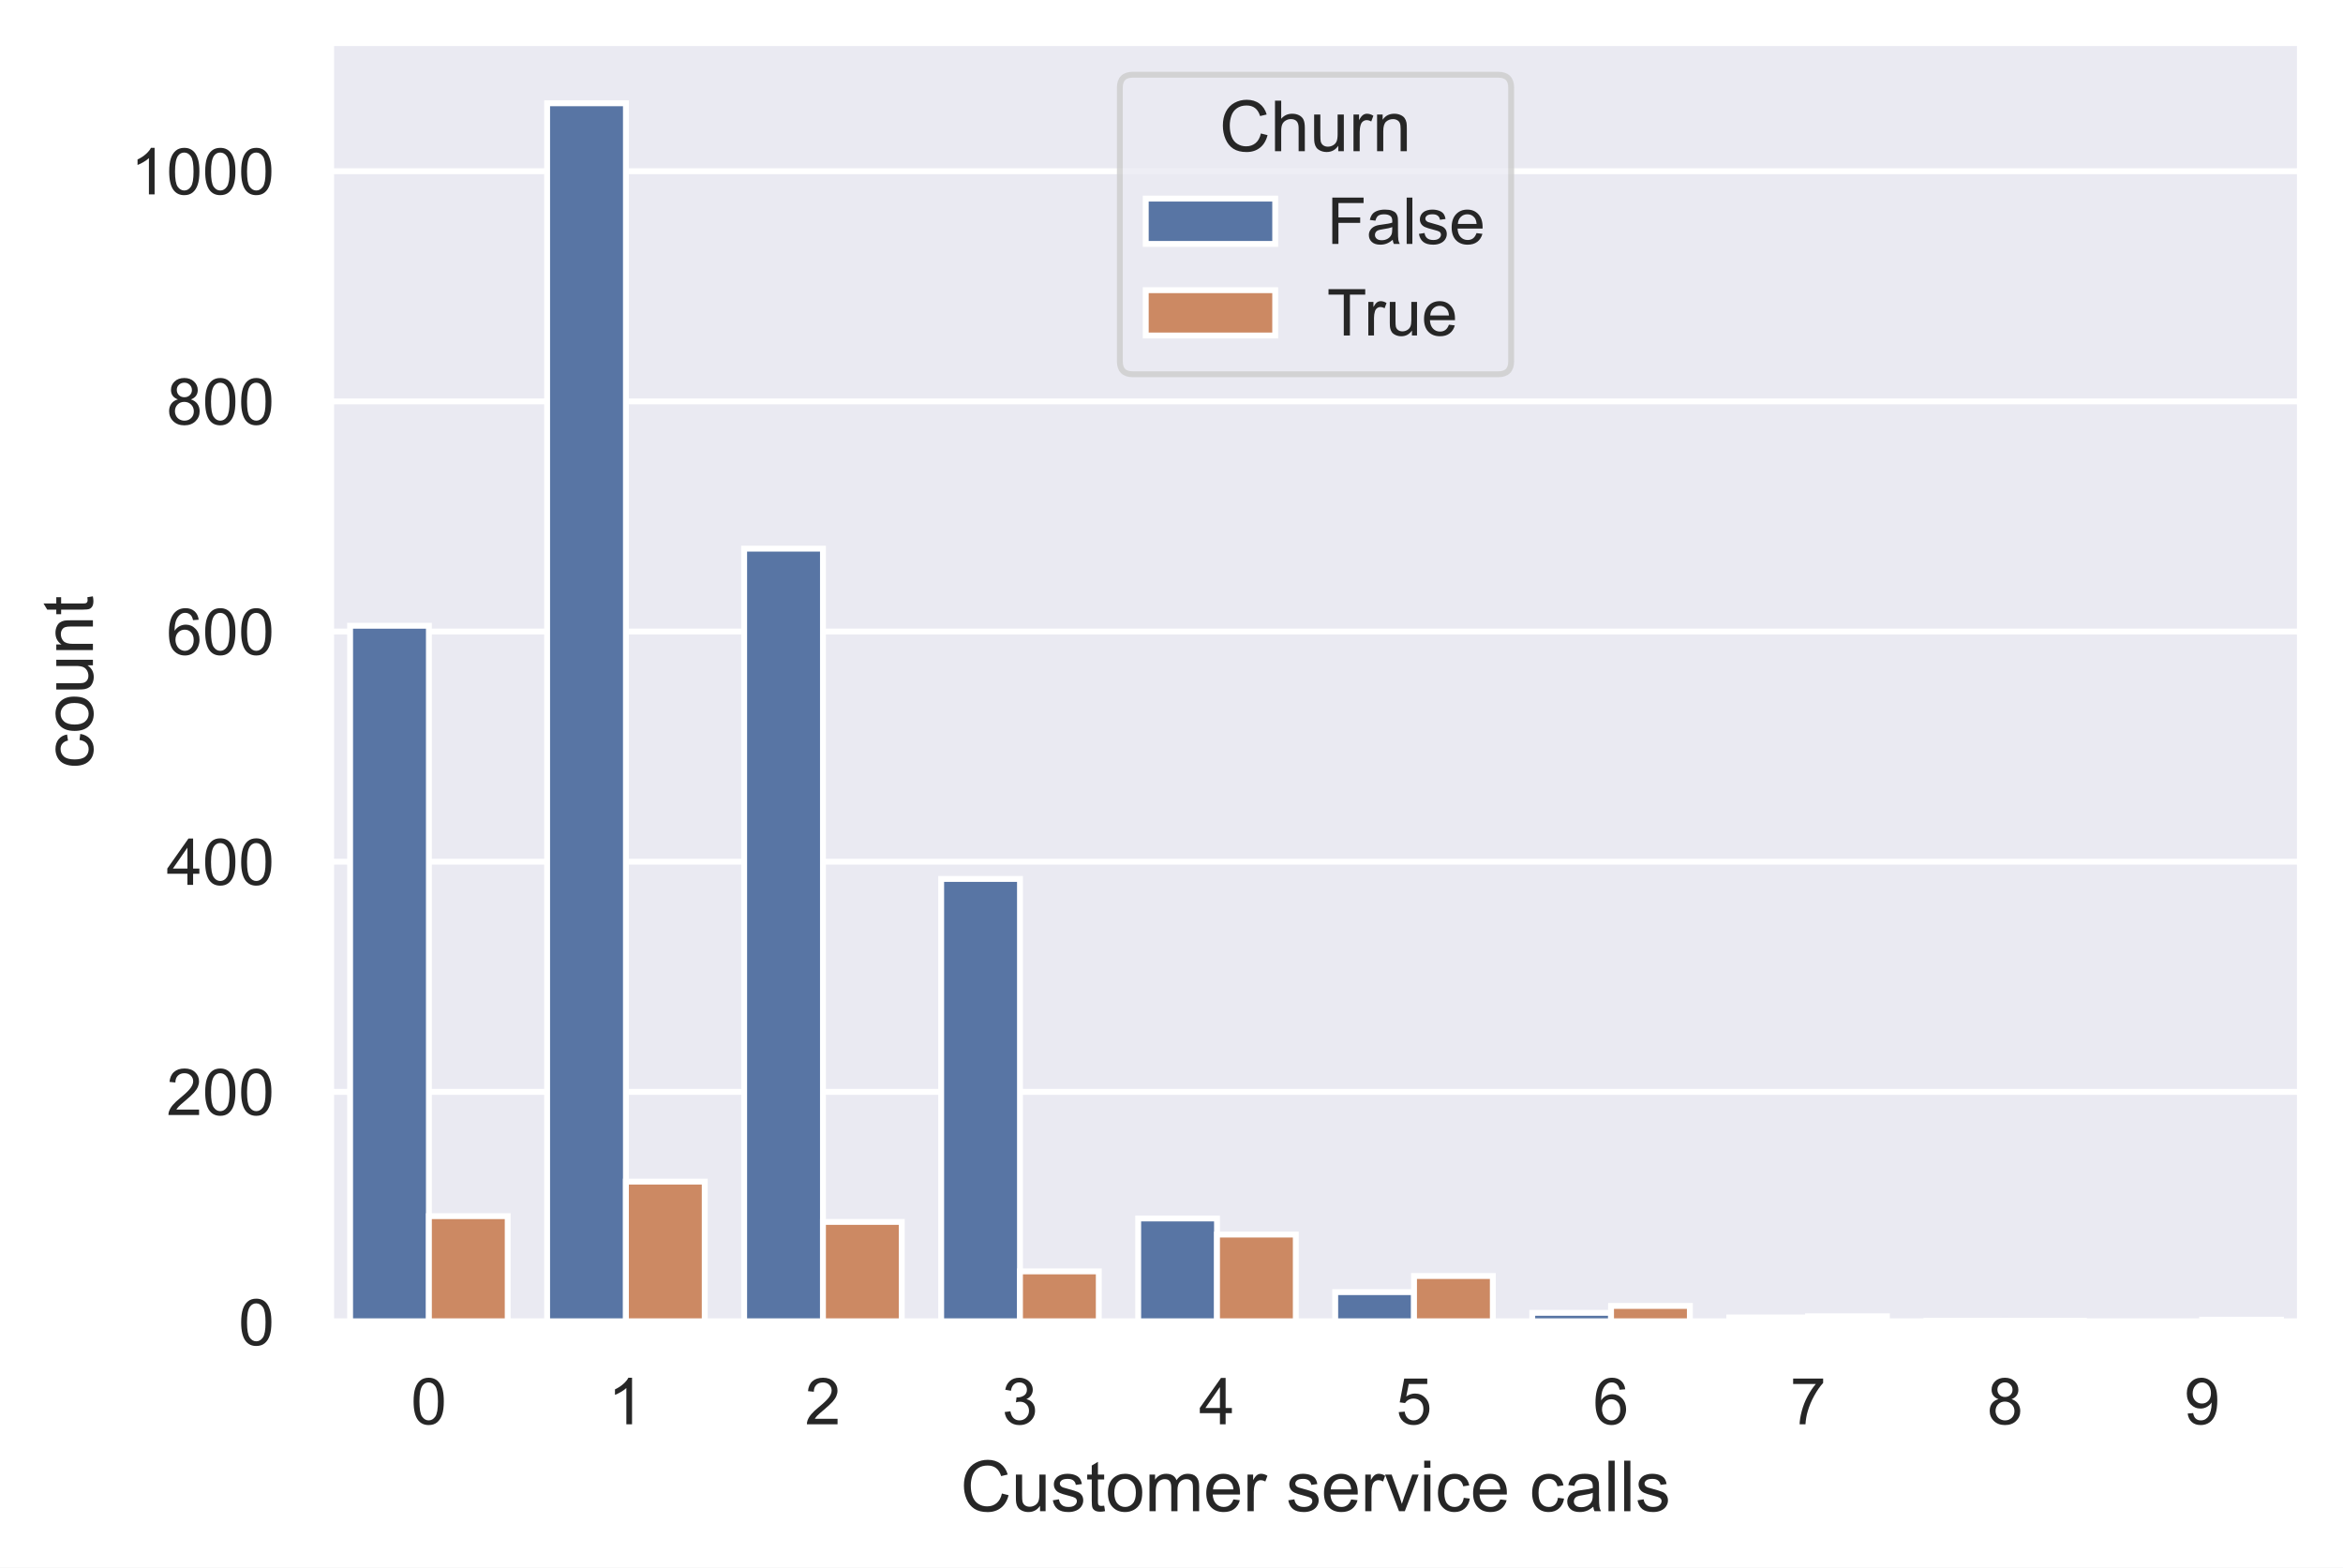
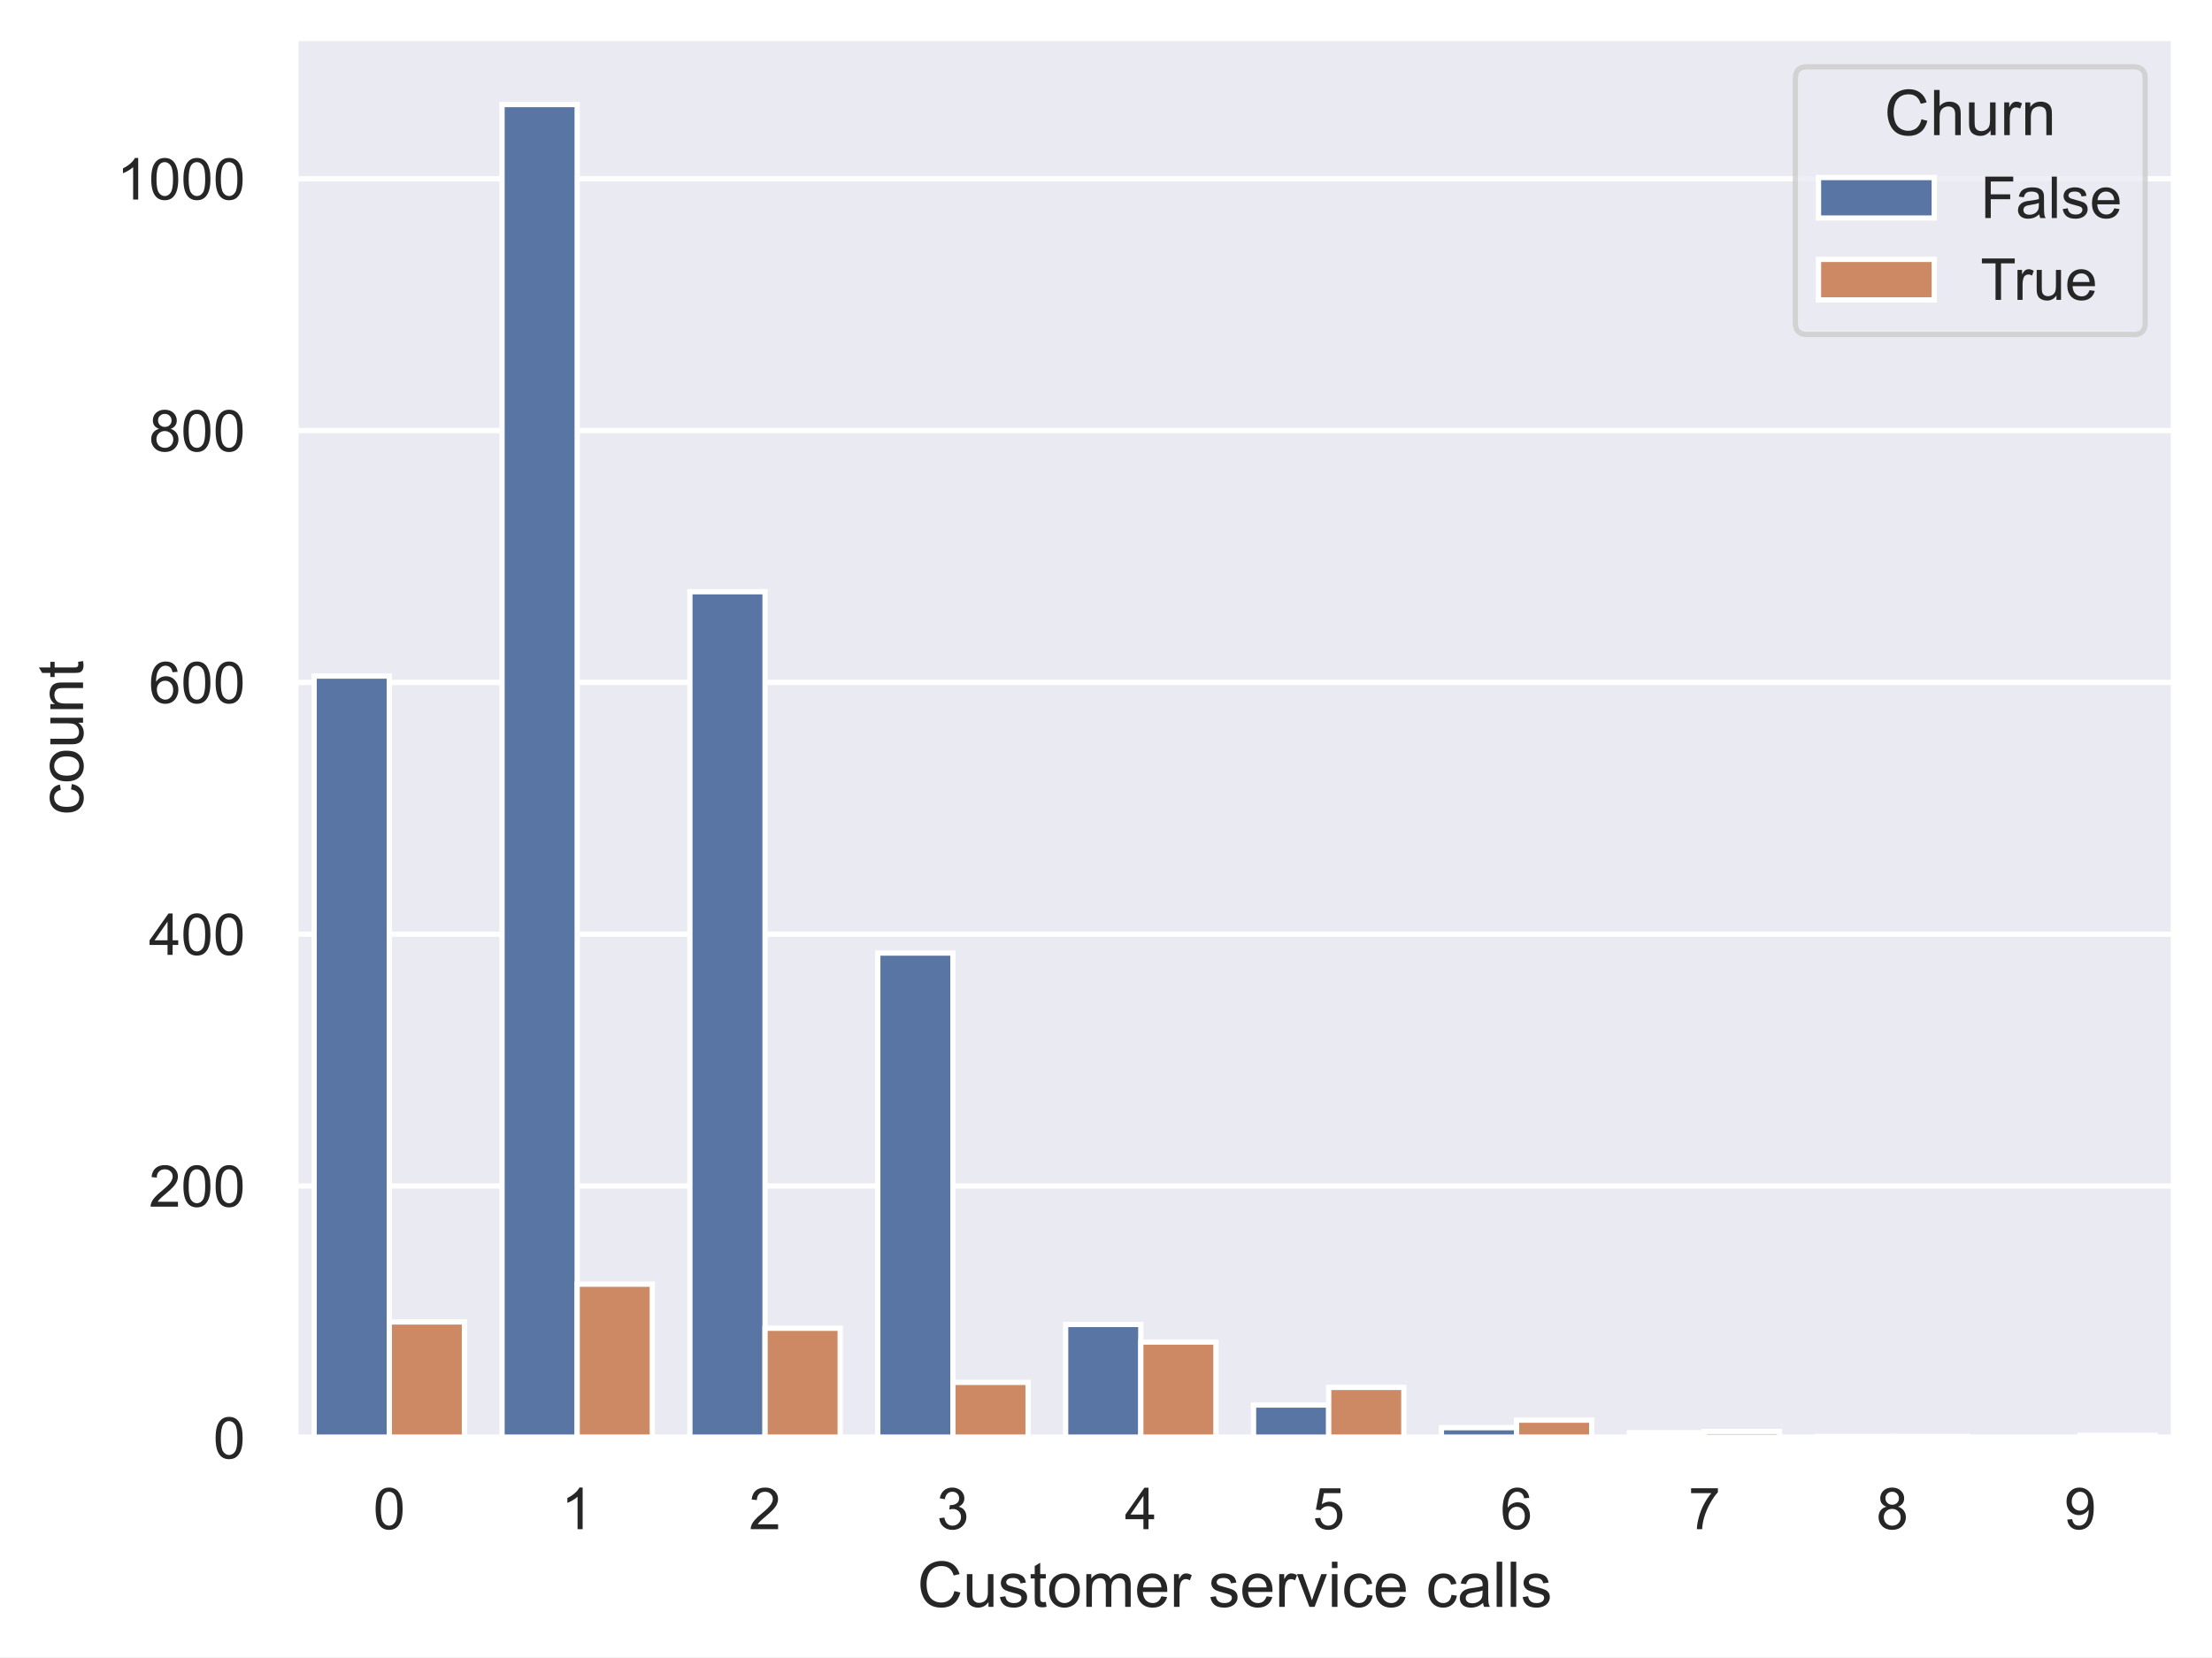
- <svg xmlns="http://www.w3.org/2000/svg" xmlns:xlink="http://www.w3.org/1999/xlink" width="398.142pt" height="266.374pt" viewBox="0 0 398.142 266.374" version="1.1">
+ <svg xmlns="http://www.w3.org/2000/svg" xmlns:xlink="http://www.w3.org/1999/xlink" width="420.462pt" height="315.046pt" viewBox="0 0 420.462 315.046" version="1.1">
  <defs>
    <style type="text/css">*{stroke-linejoin: round; stroke-linecap: butt}</style>
  </defs>
  <g id="figure_1">
    <g id="patch_1">
-       <path d="M 0 266.374  L 398.142 266.374  L 398.142 0  L 0 0  z " style="fill: #ffffff" />
+       <path d="M 0 315.046  L 420.462 315.046  L 420.462 0  L 0 0  z " style="fill: #ffffff" />
    </g>
    <g id="axes_1">
      <g id="patch_2">
-         <path d="M 56.142 224.64  L 390.942 224.64  L 390.942 7.2  L 56.142 7.2  z " style="fill: #eaeaf2" />
+         <path d="M 56.142 273.312  L 413.262 273.312  L 413.262 7.2  L 56.142 7.2  z " style="fill: #eaeaf2" />
      </g>
      <g id="matplotlib.axis_1">
        <g id="xtick_1">
          <g id="text_1">
-             <g style="fill: #262626" transform="translate(69.82398 242.0136)scale(0.11 -0.11)">
+             <g style="fill: #262626" transform="translate(70.93998 290.6856) scale(0.11 -0.11)">
              <defs>
                <path id="ArialMT-30" d="M 266 2259  Q 266 3072 433 3567  Q 600 4063 929 4331  Q 1259 4600 1759 4600  Q 2128 4600 2406 4451  Q 2684 4303 2865 4023  Q 3047 3744 3150 3342  Q 3253 2941 3253 2259  Q 3253 1453 3087 958  Q 2922 463 2592 192  Q 2263 -78 1759 -78  Q 1097 -78 719 397  Q 266 969 266 2259  z M 844 2259  Q 844 1131 1108 757  Q 1372 384 1759 384  Q 2147 384 2411 759  Q 2675 1134 2675 2259  Q 2675 3391 2411 3762  Q 2147 4134 1753 4134  Q 1366 4134 1134 3806  Q 844 3388 844 2259  z " transform="scale(0.015625)" />
              </defs>
              <use xlink:href="#ArialMT-30" />
            </g>
          </g>
        </g>
        <g id="xtick_2">
          <g id="text_2">
-             <g style="fill: #262626" transform="translate(103.304 242.0136)scale(0.11 -0.11)">
+             <g style="fill: #262626" transform="translate(106.652 290.6856) scale(0.11 -0.11)">
              <defs>
                <path id="ArialMT-31" d="M 2384 0  L 1822 0  L 1822 3584  Q 1619 3391 1289 3197  Q 959 3003 697 2906  L 697 3450  Q 1169 3672 1522 3987  Q 1875 4303 2022 4600  L 2384 4600  L 2384 0  z " transform="scale(0.015625)" />
              </defs>
              <use xlink:href="#ArialMT-31" />
            </g>
          </g>
        </g>
        <g id="xtick_3">
          <g id="text_3">
-             <g style="fill: #262626" transform="translate(136.784 242.0136)scale(0.11 -0.11)">
+             <g style="fill: #262626" transform="translate(142.364 290.6856) scale(0.11 -0.11)">
              <defs>
                <path id="ArialMT-32" d="M 3222 541  L 3222 0  L 194 0  Q 188 203 259 391  Q 375 700 629 1000  Q 884 1300 1366 1694  Q 2113 2306 2375 2664  Q 2638 3022 2638 3341  Q 2638 3675 2398 3904  Q 2159 4134 1775 4134  Q 1369 4134 1125 3890  Q 881 3647 878 3216  L 300 3275  Q 359 3922 746 4261  Q 1134 4600 1788 4600  Q 2447 4600 2831 4234  Q 3216 3869 3216 3328  Q 3216 3053 3103 2787  Q 2991 2522 2730 2228  Q 2469 1934 1863 1422  Q 1356 997 1212 845  Q 1069 694 975 541  L 3222 541  z " transform="scale(0.015625)" />
              </defs>
              <use xlink:href="#ArialMT-32" />
            </g>
          </g>
        </g>
        <g id="xtick_4">
          <g id="text_4">
-             <g style="fill: #262626" transform="translate(170.264 242.0136)scale(0.11 -0.11)">
+             <g style="fill: #262626" transform="translate(178.076 290.6856) scale(0.11 -0.11)">
              <defs>
                <path id="ArialMT-33" d="M 269 1209  L 831 1284  Q 928 806 1161 595  Q 1394 384 1728 384  Q 2125 384 2398 659  Q 2672 934 2672 1341  Q 2672 1728 2419 1979  Q 2166 2231 1775 2231  Q 1616 2231 1378 2169  L 1441 2663  Q 1497 2656 1531 2656  Q 1891 2656 2178 2843  Q 2466 3031 2466 3422  Q 2466 3731 2256 3934  Q 2047 4138 1716 4138  Q 1388 4138 1169 3931  Q 950 3725 888 3313  L 325 3413  Q 428 3978 793 4289  Q 1159 4600 1703 4600  Q 2078 4600 2393 4439  Q 2709 4278 2876 4000  Q 3044 3722 3044 3409  Q 3044 3113 2884 2869  Q 2725 2625 2413 2481  Q 2819 2388 3044 2092  Q 3269 1797 3269 1353  Q 3269 753 2831 336  Q 2394 -81 1725 -81  Q 1122 -81 723 278  Q 325 638 269 1209  z " transform="scale(0.015625)" />
              </defs>
              <use xlink:href="#ArialMT-33" />
            </g>
          </g>
        </g>
        <g id="xtick_5">
          <g id="text_5">
-             <g style="fill: #262626" transform="translate(203.744 242.0136)scale(0.11 -0.11)">
+             <g style="fill: #262626" transform="translate(213.788 290.6856) scale(0.11 -0.11)">
              <defs>
                <path id="ArialMT-34" d="M 2069 0  L 2069 1097  L 81 1097  L 81 1613  L 2172 4581  L 2631 4581  L 2631 1613  L 3250 1613  L 3250 1097  L 2631 1097  L 2631 0  L 2069 0  z M 2069 1613  L 2069 3678  L 634 1613  L 2069 1613  z " transform="scale(0.015625)" />
              </defs>
              <use xlink:href="#ArialMT-34" />
            </g>
          </g>
        </g>
        <g id="xtick_6">
          <g id="text_6">
-             <g style="fill: #262626" transform="translate(237.224 242.0136)scale(0.11 -0.11)">
+             <g style="fill: #262626" transform="translate(249.5 290.6856) scale(0.11 -0.11)">
              <defs>
                <path id="ArialMT-35" d="M 266 1200  L 856 1250  Q 922 819 1161 601  Q 1400 384 1738 384  Q 2144 384 2425 690  Q 2706 997 2706 1503  Q 2706 1984 2436 2262  Q 2166 2541 1728 2541  Q 1456 2541 1237 2417  Q 1019 2294 894 2097  L 366 2166  L 809 4519  L 3088 4519  L 3088 3981  L 1259 3981  L 1013 2750  Q 1425 3038 1878 3038  Q 2478 3038 2890 2622  Q 3303 2206 3303 1553  Q 3303 931 2941 478  Q 2500 -78 1738 -78  Q 1113 -78 717 272  Q 322 622 266 1200  z " transform="scale(0.015625)" />
              </defs>
              <use xlink:href="#ArialMT-35" />
            </g>
          </g>
        </g>
        <g id="xtick_7">
          <g id="text_7">
-             <g style="fill: #262626" transform="translate(270.704 242.0136)scale(0.11 -0.11)">
+             <g style="fill: #262626" transform="translate(285.212 290.6856) scale(0.11 -0.11)">
              <defs>
                <path id="ArialMT-36" d="M 3184 3459  L 2625 3416  Q 2550 3747 2413 3897  Q 2184 4138 1850 4138  Q 1581 4138 1378 3988  Q 1113 3794 959 3422  Q 806 3050 800 2363  Q 1003 2672 1297 2822  Q 1591 2972 1913 2972  Q 2475 2972 2870 2558  Q 3266 2144 3266 1488  Q 3266 1056 3080 686  Q 2894 316 2569 119  Q 2244 -78 1831 -78  Q 1128 -78 684 439  Q 241 956 241 2144  Q 241 3472 731 4075  Q 1159 4600 1884 4600  Q 2425 4600 2770 4297  Q 3116 3994 3184 3459  z M 888 1484  Q 888 1194 1011 928  Q 1134 663 1356 523  Q 1578 384 1822 384  Q 2178 384 2434 671  Q 2691 959 2691 1453  Q 2691 1928 2437 2201  Q 2184 2475 1800 2475  Q 1419 2475 1153 2201  Q 888 1928 888 1484  z " transform="scale(0.015625)" />
              </defs>
              <use xlink:href="#ArialMT-36" />
            </g>
          </g>
        </g>
        <g id="xtick_8">
          <g id="text_8">
-             <g style="fill: #262626" transform="translate(304.184 242.0136)scale(0.11 -0.11)">
+             <g style="fill: #262626" transform="translate(320.924 290.6856) scale(0.11 -0.11)">
              <defs>
                <path id="ArialMT-37" d="M 303 3981  L 303 4522  L 3269 4522  L 3269 4084  Q 2831 3619 2401 2847  Q 1972 2075 1738 1259  Q 1569 684 1522 0  L 944 0  Q 953 541 1156 1306  Q 1359 2072 1739 2783  Q 2119 3494 2547 3981  L 303 3981  z " transform="scale(0.015625)" />
              </defs>
              <use xlink:href="#ArialMT-37" />
            </g>
          </g>
        </g>
        <g id="xtick_9">
          <g id="text_9">
-             <g style="fill: #262626" transform="translate(337.664 242.0136)scale(0.11 -0.11)">
+             <g style="fill: #262626" transform="translate(356.636 290.6856) scale(0.11 -0.11)">
              <defs>
                <path id="ArialMT-38" d="M 1131 2484  Q 781 2613 612 2850  Q 444 3088 444 3419  Q 444 3919 803 4259  Q 1163 4600 1759 4600  Q 2359 4600 2725 4251  Q 3091 3903 3091 3403  Q 3091 3084 2923 2848  Q 2756 2613 2416 2484  Q 2838 2347 3058 2040  Q 3278 1734 3278 1309  Q 3278 722 2862 322  Q 2447 -78 1769 -78  Q 1091 -78 675 323  Q 259 725 259 1325  Q 259 1772 486 2073  Q 713 2375 1131 2484  z M 1019 3438  Q 1019 3113 1228 2906  Q 1438 2700 1772 2700  Q 2097 2700 2305 2904  Q 2513 3109 2513 3406  Q 2513 3716 2298 3927  Q 2084 4138 1766 4138  Q 1444 4138 1231 3931  Q 1019 3725 1019 3438  z M 838 1322  Q 838 1081 952 856  Q 1066 631 1291 507  Q 1516 384 1775 384  Q 2178 384 2440 643  Q 2703 903 2703 1303  Q 2703 1709 2433 1975  Q 2163 2241 1756 2241  Q 1359 2241 1098 1978  Q 838 1716 838 1322  z " transform="scale(0.015625)" />
              </defs>
              <use xlink:href="#ArialMT-38" />
            </g>
          </g>
        </g>
        <g id="xtick_10">
          <g id="text_10">
-             <g style="fill: #262626" transform="translate(371.144 242.0136)scale(0.11 -0.11)">
+             <g style="fill: #262626" transform="translate(392.348 290.6856) scale(0.11 -0.11)">
              <defs>
                <path id="ArialMT-39" d="M 350 1059  L 891 1109  Q 959 728 1153 556  Q 1347 384 1650 384  Q 1909 384 2104 503  Q 2300 622 2425 820  Q 2550 1019 2634 1356  Q 2719 1694 2719 2044  Q 2719 2081 2716 2156  Q 2547 1888 2255 1720  Q 1963 1553 1622 1553  Q 1053 1553 659 1965  Q 266 2378 266 3053  Q 266 3750 677 4175  Q 1088 4600 1706 4600  Q 2153 4600 2523 4359  Q 2894 4119 3086 3673  Q 3278 3228 3278 2384  Q 3278 1506 3087 986  Q 2897 466 2520 194  Q 2144 -78 1638 -78  Q 1100 -78 759 220  Q 419 519 350 1059  z M 2653 3081  Q 2653 3566 2395 3850  Q 2138 4134 1775 4134  Q 1400 4134 1122 3828  Q 844 3522 844 3034  Q 844 2597 1108 2323  Q 1372 2050 1759 2050  Q 2150 2050 2401 2323  Q 2653 2597 2653 3081  z " transform="scale(0.015625)" />
              </defs>
              <use xlink:href="#ArialMT-39" />
            </g>
          </g>
        </g>
        <g id="text_11">
-           <g style="fill: #262626" transform="translate(163.1966 256.7892)scale(0.12 -0.12)">
+           <g style="fill: #262626" transform="translate(174.3566 305.4612) scale(0.12 -0.12)">
            <defs>
              <path id="ArialMT-43" d="M 3763 1606  L 4369 1453  Q 4178 706 3683 314  Q 3188 -78 2472 -78  Q 1731 -78 1267 223  Q 803 525 561 1097  Q 319 1669 319 2325  Q 319 3041 592 3573  Q 866 4106 1370 4382  Q 1875 4659 2481 4659  Q 3169 4659 3637 4309  Q 4106 3959 4291 3325  L 3694 3184  Q 3534 3684 3231 3912  Q 2928 4141 2469 4141  Q 1941 4141 1586 3887  Q 1231 3634 1087 3207  Q 944 2781 944 2328  Q 944 1744 1114 1308  Q 1284 872 1643 656  Q 2003 441 2422 441  Q 2931 441 3284 734  Q 3638 1028 3763 1606  z " transform="scale(0.015625)" />
              <path id="ArialMT-75" d="M 2597 0  L 2597 488  Q 2209 -75 1544 -75  Q 1250 -75 995 37  Q 741 150 617 320  Q 494 491 444 738  Q 409 903 409 1263  L 409 3319  L 972 3319  L 972 1478  Q 972 1038 1006 884  Q 1059 663 1231 536  Q 1403 409 1656 409  Q 1909 409 2131 539  Q 2353 669 2445 892  Q 2538 1116 2538 1541  L 2538 3319  L 3100 3319  L 3100 0  L 2597 0  z " transform="scale(0.015625)" />
              <path id="ArialMT-73" d="M 197 991  L 753 1078  Q 800 744 1014 566  Q 1228 388 1613 388  Q 2000 388 2187 545  Q 2375 703 2375 916  Q 2375 1106 2209 1216  Q 2094 1291 1634 1406  Q 1016 1563 777 1677  Q 538 1791 414 1992  Q 291 2194 291 2438  Q 291 2659 392 2848  Q 494 3038 669 3163  Q 800 3259 1026 3326  Q 1253 3394 1513 3394  Q 1903 3394 2198 3281  Q 2494 3169 2634 2976  Q 2775 2784 2828 2463  L 2278 2388  Q 2241 2644 2061 2787  Q 1881 2931 1553 2931  Q 1166 2931 1000 2803  Q 834 2675 834 2503  Q 834 2394 903 2306  Q 972 2216 1119 2156  Q 1203 2125 1616 2013  Q 2213 1853 2448 1751  Q 2684 1650 2818 1456  Q 2953 1263 2953 975  Q 2953 694 2789 445  Q 2625 197 2315 61  Q 2006 -75 1616 -75  Q 969 -75 630 194  Q 291 463 197 991  z " transform="scale(0.015625)" />
              <path id="ArialMT-74" d="M 1650 503  L 1731 6  Q 1494 -44 1306 -44  Q 1000 -44 831 53  Q 663 150 594 308  Q 525 466 525 972  L 525 2881  L 113 2881  L 113 3319  L 525 3319  L 525 4141  L 1084 4478  L 1084 3319  L 1650 3319  L 1650 2881  L 1084 2881  L 1084 941  Q 1084 700 1114 631  Q 1144 563 1211 522  Q 1278 481 1403 481  Q 1497 481 1650 503  z " transform="scale(0.015625)" />
              <path id="ArialMT-6f" d="M 213 1659  Q 213 2581 725 3025  Q 1153 3394 1769 3394  Q 2453 3394 2887 2945  Q 3322 2497 3322 1706  Q 3322 1066 3130 698  Q 2938 331 2570 128  Q 2203 -75 1769 -75  Q 1072 -75 642 372  Q 213 819 213 1659  z M 791 1659  Q 791 1022 1069 705  Q 1347 388 1769 388  Q 2188 388 2466 706  Q 2744 1025 2744 1678  Q 2744 2294 2464 2611  Q 2184 2928 1769 2928  Q 1347 2928 1069 2612  Q 791 2297 791 1659  z " transform="scale(0.015625)" />
              <path id="ArialMT-6d" d="M 422 0  L 422 3319  L 925 3319  L 925 2853  Q 1081 3097 1340 3245  Q 1600 3394 1931 3394  Q 2300 3394 2536 3241  Q 2772 3088 2869 2813  Q 3263 3394 3894 3394  Q 4388 3394 4653 3120  Q 4919 2847 4919 2278  L 4919 0  L 4359 0  L 4359 2091  Q 4359 2428 4304 2576  Q 4250 2725 4106 2815  Q 3963 2906 3769 2906  Q 3419 2906 3187 2673  Q 2956 2441 2956 1928  L 2956 0  L 2394 0  L 2394 2156  Q 2394 2531 2256 2718  Q 2119 2906 1806 2906  Q 1569 2906 1367 2781  Q 1166 2656 1075 2415  Q 984 2175 984 1722  L 984 0  L 422 0  z " transform="scale(0.015625)" />
              <path id="ArialMT-65" d="M 2694 1069  L 3275 997  Q 3138 488 2766 206  Q 2394 -75 1816 -75  Q 1088 -75 661 373  Q 234 822 234 1631  Q 234 2469 665 2931  Q 1097 3394 1784 3394  Q 2450 3394 2872 2941  Q 3294 2488 3294 1666  Q 3294 1616 3291 1516  L 816 1516  Q 847 969 1125 678  Q 1403 388 1819 388  Q 2128 388 2347 550  Q 2566 713 2694 1069  z M 847 1978  L 2700 1978  Q 2663 2397 2488 2606  Q 2219 2931 1791 2931  Q 1403 2931 1139 2672  Q 875 2413 847 1978  z " transform="scale(0.015625)" />
              <path id="ArialMT-72" d="M 416 0  L 416 3319  L 922 3319  L 922 2816  Q 1116 3169 1280 3281  Q 1444 3394 1641 3394  Q 1925 3394 2219 3213  L 2025 2691  Q 1819 2813 1613 2813  Q 1428 2813 1281 2702  Q 1134 2591 1072 2394  Q 978 2094 978 1738  L 978 0  L 416 0  z " transform="scale(0.015625)" />
              <path id="ArialMT-20" transform="scale(0.015625)" />
              <path id="ArialMT-76" d="M 1344 0  L 81 3319  L 675 3319  L 1388 1331  Q 1503 1009 1600 663  Q 1675 925 1809 1294  L 2547 3319  L 3125 3319  L 1869 0  L 1344 0  z " transform="scale(0.015625)" />
              <path id="ArialMT-69" d="M 425 3934  L 425 4581  L 988 4581  L 988 3934  L 425 3934  z M 425 0  L 425 3319  L 988 3319  L 988 0  L 425 0  z " transform="scale(0.015625)" />
              <path id="ArialMT-63" d="M 2588 1216  L 3141 1144  Q 3050 572 2676 248  Q 2303 -75 1759 -75  Q 1078 -75 664 370  Q 250 816 250 1647  Q 250 2184 428 2587  Q 606 2991 970 3192  Q 1334 3394 1763 3394  Q 2303 3394 2647 3120  Q 2991 2847 3088 2344  L 2541 2259  Q 2463 2594 2264 2762  Q 2066 2931 1784 2931  Q 1359 2931 1093 2626  Q 828 2322 828 1663  Q 828 994 1084 691  Q 1341 388 1753 388  Q 2084 388 2306 591  Q 2528 794 2588 1216  z " transform="scale(0.015625)" />
              <path id="ArialMT-61" d="M 2588 409  Q 2275 144 1986 34  Q 1697 -75 1366 -75  Q 819 -75 525 192  Q 231 459 231 875  Q 231 1119 342 1320  Q 453 1522 633 1644  Q 813 1766 1038 1828  Q 1203 1872 1538 1913  Q 2219 1994 2541 2106  Q 2544 2222 2544 2253  Q 2544 2597 2384 2738  Q 2169 2928 1744 2928  Q 1347 2928 1158 2789  Q 969 2650 878 2297  L 328 2372  Q 403 2725 575 2942  Q 747 3159 1072 3276  Q 1397 3394 1825 3394  Q 2250 3394 2515 3294  Q 2781 3194 2906 3042  Q 3031 2891 3081 2659  Q 3109 2516 3109 2141  L 3109 1391  Q 3109 606 3145 398  Q 3181 191 3288 0  L 2700 0  Q 2613 175 2588 409  z M 2541 1666  Q 2234 1541 1622 1453  Q 1275 1403 1131 1340  Q 988 1278 909 1158  Q 831 1038 831 891  Q 831 666 1001 516  Q 1172 366 1500 366  Q 1825 366 2078 508  Q 2331 650 2450 897  Q 2541 1088 2541 1459  L 2541 1666  z " transform="scale(0.015625)" />
              <path id="ArialMT-6c" d="M 409 0  L 409 4581  L 972 4581  L 972 0  L 409 0  z " transform="scale(0.015625)" />
            </defs>
            <use xlink:href="#ArialMT-43" />
            <use xlink:href="#ArialMT-75" x="72.217" />
            <use xlink:href="#ArialMT-73" x="127.832" />
            <use xlink:href="#ArialMT-74" x="177.832" />
            <use xlink:href="#ArialMT-6f" x="205.615" />
            <use xlink:href="#ArialMT-6d" x="261.23" />
            <use xlink:href="#ArialMT-65" x="344.531" />
            <use xlink:href="#ArialMT-72" x="400.146" />
            <use xlink:href="#ArialMT-20" x="433.447" />
            <use xlink:href="#ArialMT-73" x="461.23" />
            <use xlink:href="#ArialMT-65" x="511.23" />
            <use xlink:href="#ArialMT-72" x="566.846" />
            <use xlink:href="#ArialMT-76" x="600.146" />
            <use xlink:href="#ArialMT-69" x="650.146" />
            <use xlink:href="#ArialMT-63" x="672.363" />
            <use xlink:href="#ArialMT-65" x="722.363" />
            <use xlink:href="#ArialMT-20" x="777.979" />
            <use xlink:href="#ArialMT-63" x="805.762" />
            <use xlink:href="#ArialMT-61" x="855.762" />
            <use xlink:href="#ArialMT-6c" x="911.377" />
            <use xlink:href="#ArialMT-6c" x="933.594" />
            <use xlink:href="#ArialMT-73" x="955.811" />
          </g>
        </g>
      </g>
      <g id="matplotlib.axis_2">
        <g id="ytick_1">
          <g id="line2d_1">
-             <path d="M 56.142 224.64  L 390.942 224.64  " clip-path="url(#pa886bfe45f)" style="fill: none; stroke: #ffffff; stroke-linecap: round" />
+             <path d="M 56.142 273.312  L 413.262 273.312  " clip-path="url(#p1371fcf5d0)" style="fill: none; stroke: #ffffff; stroke-linecap: round" />
          </g>
          <g id="text_12">
-             <g style="fill: #262626" transform="translate(40.52547 228.5768)scale(0.11 -0.11)">
+             <g style="fill: #262626" transform="translate(40.52547 277.2488) scale(0.11 -0.11)">
              <use xlink:href="#ArialMT-30" />
            </g>
          </g>
        </g>
        <g id="ytick_2">
          <g id="line2d_2">
-             <path d="M 56.142 185.53  L 390.942 185.53  " clip-path="url(#pa886bfe45f)" style="fill: none; stroke: #ffffff; stroke-linecap: round" />
+             <path d="M 56.142 225.448  L 413.262 225.448  " clip-path="url(#p1371fcf5d0)" style="fill: none; stroke: #ffffff; stroke-linecap: round" />
          </g>
          <g id="text_13">
-             <g style="fill: #262626" transform="translate(28.29141 189.4671)scale(0.11 -0.11)">
+             <g style="fill: #262626" transform="translate(28.29141 229.3848) scale(0.11 -0.11)">
              <use xlink:href="#ArialMT-32" />
              <use xlink:href="#ArialMT-30" x="55.615" />
              <use xlink:href="#ArialMT-30" x="111.23" />
            </g>
          </g>
        </g>
        <g id="ytick_3">
          <g id="line2d_3">
-             <path d="M 56.142 146.421  L 390.942 146.421  " clip-path="url(#pa886bfe45f)" style="fill: none; stroke: #ffffff; stroke-linecap: round" />
+             <path d="M 56.142 177.584  L 413.262 177.584  " clip-path="url(#p1371fcf5d0)" style="fill: none; stroke: #ffffff; stroke-linecap: round" />
          </g>
          <g id="text_14">
-             <g style="fill: #262626" transform="translate(28.29141 150.3575)scale(0.11 -0.11)">
+             <g style="fill: #262626" transform="translate(28.29141 181.5208) scale(0.11 -0.11)">
              <use xlink:href="#ArialMT-34" />
              <use xlink:href="#ArialMT-30" x="55.615" />
              <use xlink:href="#ArialMT-30" x="111.23" />
            </g>
          </g>
        </g>
        <g id="ytick_4">
          <g id="line2d_4">
-             <path d="M 56.142 107.311  L 390.942 107.311  " clip-path="url(#pa886bfe45f)" style="fill: none; stroke: #ffffff; stroke-linecap: round" />
+             <path d="M 56.142 129.72  L 413.262 129.72  " clip-path="url(#p1371fcf5d0)" style="fill: none; stroke: #ffffff; stroke-linecap: round" />
          </g>
          <g id="text_15">
-             <g style="fill: #262626" transform="translate(28.29141 111.2478)scale(0.11 -0.11)">
+             <g style="fill: #262626" transform="translate(28.29141 133.6567) scale(0.11 -0.11)">
              <use xlink:href="#ArialMT-36" />
              <use xlink:href="#ArialMT-30" x="55.615" />
              <use xlink:href="#ArialMT-30" x="111.23" />
            </g>
          </g>
        </g>
        <g id="ytick_5">
          <g id="line2d_5">
-             <path d="M 56.142 68.201  L 390.942 68.201  " clip-path="url(#pa886bfe45f)" style="fill: none; stroke: #ffffff; stroke-linecap: round" />
+             <path d="M 56.142 81.856  L 413.262 81.856  " clip-path="url(#p1371fcf5d0)" style="fill: none; stroke: #ffffff; stroke-linecap: round" />
          </g>
          <g id="text_16">
-             <g style="fill: #262626" transform="translate(28.29141 72.13811)scale(0.11 -0.11)">
+             <g style="fill: #262626" transform="translate(28.29141 85.79271) scale(0.11 -0.11)">
              <use xlink:href="#ArialMT-38" />
              <use xlink:href="#ArialMT-30" x="55.615" />
              <use xlink:href="#ArialMT-30" x="111.23" />
            </g>
          </g>
        </g>
        <g id="ytick_6">
          <g id="line2d_6">
-             <path d="M 56.142 29.092  L 390.942 29.092  " clip-path="url(#pa886bfe45f)" style="fill: none; stroke: #ffffff; stroke-linecap: round" />
+             <path d="M 56.142 33.992  L 413.262 33.992  " clip-path="url(#p1371fcf5d0)" style="fill: none; stroke: #ffffff; stroke-linecap: round" />
          </g>
          <g id="text_17">
-             <g style="fill: #262626" transform="translate(22.17438 33.02844)scale(0.11 -0.11)">
+             <g style="fill: #262626" transform="translate(22.17438 37.92868) scale(0.11 -0.11)">
              <use xlink:href="#ArialMT-31" />
              <use xlink:href="#ArialMT-30" x="55.615" />
              <use xlink:href="#ArialMT-30" x="111.23" />
              <use xlink:href="#ArialMT-30" x="166.846" />
            </g>
          </g>
        </g>
        <g id="text_18">
-           <g style="fill: #262626" transform="translate(15.78937 130.5966)rotate(-90)scale(0.12 -0.12)">
+           <g style="fill: #262626" transform="translate(15.78937 154.9326) rotate(-90) scale(0.12 -0.12)">
            <defs>
              <path id="ArialMT-6e" d="M 422 0  L 422 3319  L 928 3319  L 928 2847  Q 1294 3394 1984 3394  Q 2284 3394 2536 3286  Q 2788 3178 2913 3003  Q 3038 2828 3088 2588  Q 3119 2431 3119 2041  L 3119 0  L 2556 0  L 2556 2019  Q 2556 2363 2490 2533  Q 2425 2703 2258 2804  Q 2091 2906 1866 2906  Q 1506 2906 1245 2678  Q 984 2450 984 1813  L 984 0  L 422 0  z " transform="scale(0.015625)" />
            </defs>
            <use xlink:href="#ArialMT-63" />
            <use xlink:href="#ArialMT-6f" x="50" />
            <use xlink:href="#ArialMT-75" x="105.615" />
            <use xlink:href="#ArialMT-6e" x="161.23" />
            <use xlink:href="#ArialMT-74" x="216.846" />
          </g>
        </g>
      </g>
      <g id="patch_3">
-         <path d="M 59.49 224.64  L 72.882 224.64  L 72.882 106.333  L 59.49 106.333  z " clip-path="url(#pa886bfe45f)" style="fill: #5875a4; stroke: #ffffff; stroke-linejoin: miter" />
+         <path d="M 59.714 273.312  L 73.999 273.312  L 73.999 128.523  L 59.714 128.523  z " clip-path="url(#p1371fcf5d0)" style="fill: #5875a4; stroke: #ffffff; stroke-linejoin: miter" />
      </g>
      <g id="patch_4">
-         <path d="M 92.971 224.64  L 106.362 224.64  L 106.362 17.554  L 92.971 17.554  z " clip-path="url(#pa886bfe45f)" style="fill: #5875a4; stroke: #ffffff; stroke-linejoin: miter" />
+         <path d="M 95.426 273.312  L 109.71 273.312  L 109.71 19.872  L 95.426 19.872  z " clip-path="url(#p1371fcf5d0)" style="fill: #5875a4; stroke: #ffffff; stroke-linejoin: miter" />
      </g>
      <g id="patch_5">
-         <path d="M 126.451 224.64  L 139.843 224.64  L 139.843 93.232  L 126.451 93.232  z " clip-path="url(#pa886bfe45f)" style="fill: #5875a4; stroke: #ffffff; stroke-linejoin: miter" />
+         <path d="M 131.138 273.312  L 145.423 273.312  L 145.423 112.489  L 131.138 112.489  z " clip-path="url(#p1371fcf5d0)" style="fill: #5875a4; stroke: #ffffff; stroke-linejoin: miter" />
      </g>
      <g id="patch_6">
-         <path d="M 159.93 224.64  L 173.322 224.64  L 173.322 149.354  L 159.93 149.354  z " clip-path="url(#pa886bfe45f)" style="fill: #5875a4; stroke: #ffffff; stroke-linejoin: miter" />
+         <path d="M 166.85 273.312  L 181.135 273.312  L 181.135 181.174  L 166.85 181.174  z " clip-path="url(#p1371fcf5d0)" style="fill: #5875a4; stroke: #ffffff; stroke-linejoin: miter" />
      </g>
      <g id="patch_7">
-         <path d="M 193.411 224.64  L 206.803 224.64  L 206.803 207.041  L 193.411 207.041  z " clip-path="url(#pa886bfe45f)" style="fill: #5875a4; stroke: #ffffff; stroke-linejoin: miter" />
+         <path d="M 202.562 273.312  L 216.846 273.312  L 216.846 251.773  L 202.562 251.773  z " clip-path="url(#p1371fcf5d0)" style="fill: #5875a4; stroke: #ffffff; stroke-linejoin: miter" />
      </g>
      <g id="patch_8">
-         <path d="M 226.891 224.64  L 240.282 224.64  L 240.282 219.556  L 226.891 219.556  z " clip-path="url(#pa886bfe45f)" style="fill: #5875a4; stroke: #ffffff; stroke-linejoin: miter" />
+         <path d="M 238.274 273.312  L 252.559 273.312  L 252.559 267.09  L 238.274 267.09  z " clip-path="url(#p1371fcf5d0)" style="fill: #5875a4; stroke: #ffffff; stroke-linejoin: miter" />
      </g>
      <g id="patch_9">
-         <path d="M 260.37 224.64  L 273.762 224.64  L 273.762 223.076  L 260.37 223.076  z " clip-path="url(#pa886bfe45f)" style="fill: #5875a4; stroke: #ffffff; stroke-linejoin: miter" />
+         <path d="M 273.986 273.312  L 288.271 273.312  L 288.271 271.397  L 273.986 271.397  z " clip-path="url(#p1371fcf5d0)" style="fill: #5875a4; stroke: #ffffff; stroke-linejoin: miter" />
      </g>
      <g id="patch_10">
-         <path d="M 293.851 224.64  L 307.243 224.64  L 307.243 223.858  L 293.851 223.858  z " clip-path="url(#pa886bfe45f)" style="fill: #5875a4; stroke: #ffffff; stroke-linejoin: miter" />
+         <path d="M 309.698 273.312  L 323.983 273.312  L 323.983 272.355  L 309.698 272.355  z " clip-path="url(#p1371fcf5d0)" style="fill: #5875a4; stroke: #ffffff; stroke-linejoin: miter" />
      </g>
      <g id="patch_11">
-         <path d="M 327.33 224.64  L 340.723 224.64  L 340.723 224.444  L 327.33 224.444  z " clip-path="url(#pa886bfe45f)" style="fill: #5875a4; stroke: #ffffff; stroke-linejoin: miter" />
+         <path d="M 345.41 273.312  L 359.695 273.312  L 359.695 273.073  L 345.41 273.073  z " clip-path="url(#p1371fcf5d0)" style="fill: #5875a4; stroke: #ffffff; stroke-linejoin: miter" />
      </g>
      <g id="patch_12">
-         <path d="M 0 0  z " clip-path="url(#pa886bfe45f)" style="fill: #5875a4; stroke: #ffffff; stroke-linejoin: miter" />
+         <path d="M 381.122 273.312  L 395.406 273.312  L 395.406 273.312  L 381.122 273.312  z " clip-path="url(#p1371fcf5d0)" style="fill: #5875a4; stroke: #ffffff; stroke-linejoin: miter" />
      </g>
      <g id="patch_13">
-         <path d="M 72.882 224.64  L 86.275 224.64  L 86.275 206.65  L 72.882 206.65  z " clip-path="url(#pa886bfe45f)" style="fill: #cc8963; stroke: #ffffff; stroke-linejoin: miter" />
+         <path d="M 73.999 273.312  L 88.283 273.312  L 88.283 251.295  L 73.999 251.295  z " clip-path="url(#p1371fcf5d0)" style="fill: #cc8963; stroke: #ffffff; stroke-linejoin: miter" />
      </g>
      <g id="patch_14">
-         <path d="M 106.362 224.64  L 119.754 224.64  L 119.754 200.783  L 106.362 200.783  z " clip-path="url(#pa886bfe45f)" style="fill: #cc8963; stroke: #ffffff; stroke-linejoin: miter" />
+         <path d="M 109.71 273.312  L 123.995 273.312  L 123.995 244.115  L 109.71 244.115  z " clip-path="url(#p1371fcf5d0)" style="fill: #cc8963; stroke: #ffffff; stroke-linejoin: miter" />
      </g>
      <g id="patch_15">
-         <path d="M 139.843 224.64  L 153.234 224.64  L 153.234 207.627  L 139.843 207.627  z " clip-path="url(#pa886bfe45f)" style="fill: #cc8963; stroke: #ffffff; stroke-linejoin: miter" />
+         <path d="M 145.423 273.312  L 159.707 273.312  L 159.707 252.491  L 145.423 252.491  z " clip-path="url(#p1371fcf5d0)" style="fill: #cc8963; stroke: #ffffff; stroke-linejoin: miter" />
      </g>
      <g id="patch_16">
-         <path d="M 173.322 224.64  L 186.714 224.64  L 186.714 216.036  L 173.322 216.036  z " clip-path="url(#pa886bfe45f)" style="fill: #cc8963; stroke: #ffffff; stroke-linejoin: miter" />
+         <path d="M 181.135 273.312  L 195.419 273.312  L 195.419 262.782  L 181.135 262.782  z " clip-path="url(#p1371fcf5d0)" style="fill: #cc8963; stroke: #ffffff; stroke-linejoin: miter" />
      </g>
      <g id="patch_17">
-         <path d="M 206.803 224.64  L 220.195 224.64  L 220.195 209.778  L 206.803 209.778  z " clip-path="url(#pa886bfe45f)" style="fill: #cc8963; stroke: #ffffff; stroke-linejoin: miter" />
+         <path d="M 216.846 273.312  L 231.131 273.312  L 231.131 255.124  L 216.846 255.124  z " clip-path="url(#p1371fcf5d0)" style="fill: #cc8963; stroke: #ffffff; stroke-linejoin: miter" />
      </g>
      <g id="patch_18">
-         <path d="M 240.282 224.64  L 253.674 224.64  L 253.674 216.818  L 240.282 216.818  z " clip-path="url(#pa886bfe45f)" style="fill: #cc8963; stroke: #ffffff; stroke-linejoin: miter" />
+         <path d="M 252.559 273.312  L 266.843 273.312  L 266.843 263.739  L 252.559 263.739  z " clip-path="url(#p1371fcf5d0)" style="fill: #cc8963; stroke: #ffffff; stroke-linejoin: miter" />
      </g>
      <g id="patch_19">
-         <path d="M 273.762 224.64  L 287.154 224.64  L 287.154 221.902  L 273.762 221.902  z " clip-path="url(#pa886bfe45f)" style="fill: #cc8963; stroke: #ffffff; stroke-linejoin: miter" />
+         <path d="M 288.271 273.312  L 302.555 273.312  L 302.555 269.962  L 288.271 269.962  z " clip-path="url(#p1371fcf5d0)" style="fill: #cc8963; stroke: #ffffff; stroke-linejoin: miter" />
      </g>
      <g id="patch_20">
-         <path d="M 307.243 224.64  L 320.635 224.64  L 320.635 223.662  L 307.243 223.662  z " clip-path="url(#pa886bfe45f)" style="fill: #cc8963; stroke: #ffffff; stroke-linejoin: miter" />
+         <path d="M 323.983 273.312  L 338.267 273.312  L 338.267 272.115  L 323.983 272.115  z " clip-path="url(#p1371fcf5d0)" style="fill: #cc8963; stroke: #ffffff; stroke-linejoin: miter" />
      </g>
      <g id="patch_21">
-         <path d="M 340.723 224.64  L 354.115 224.64  L 354.115 224.444  L 340.723 224.444  z " clip-path="url(#pa886bfe45f)" style="fill: #cc8963; stroke: #ffffff; stroke-linejoin: miter" />
+         <path d="M 359.695 273.312  L 373.979 273.312  L 373.979 273.073  L 359.695 273.073  z " clip-path="url(#p1371fcf5d0)" style="fill: #cc8963; stroke: #ffffff; stroke-linejoin: miter" />
      </g>
      <g id="patch_22">
-         <path d="M 374.202 224.64  L 387.594 224.64  L 387.594 224.249  L 374.202 224.249  z " clip-path="url(#pa886bfe45f)" style="fill: #cc8963; stroke: #ffffff; stroke-linejoin: miter" />
+         <path d="M 395.406 273.312  L 409.691 273.312  L 409.691 272.833  L 395.406 272.833  z " clip-path="url(#p1371fcf5d0)" style="fill: #cc8963; stroke: #ffffff; stroke-linejoin: miter" />
      </g>
      <g id="patch_23">
-         <path d="M 56.142 224.64  L 56.142 7.2  " style="fill: none; stroke: #ffffff; stroke-width: 1.25; stroke-linejoin: miter; stroke-linecap: square" />
+         <path d="M 56.142 273.312  L 56.142 7.2  " style="fill: none; stroke: #ffffff; stroke-width: 1.25; stroke-linejoin: miter; stroke-linecap: square" />
      </g>
      <g id="patch_24">
-         <path d="M 390.942 224.64  L 390.942 7.2  " style="fill: none; stroke: #ffffff; stroke-width: 1.25; stroke-linejoin: miter; stroke-linecap: square" />
+         <path d="M 413.262 273.312  L 413.262 7.2  " style="fill: none; stroke: #ffffff; stroke-width: 1.25; stroke-linejoin: miter; stroke-linecap: square" />
      </g>
      <g id="patch_25">
-         <path d="M 56.142 224.64  L 390.942 224.64  " style="fill: none; stroke: #ffffff; stroke-width: 1.25; stroke-linejoin: miter; stroke-linecap: square" />
+         <path d="M 56.142 273.312  L 413.262 273.312  " style="fill: none; stroke: #ffffff; stroke-width: 1.25; stroke-linejoin: miter; stroke-linecap: square" />
      </g>
      <g id="patch_26">
-         <path d="M 56.142 7.2  L 390.942 7.2  " style="fill: none; stroke: #ffffff; stroke-width: 1.25; stroke-linejoin: miter; stroke-linecap: square" />
+         <path d="M 56.142 7.2  L 413.262 7.2  " style="fill: none; stroke: #ffffff; stroke-width: 1.25; stroke-linejoin: miter; stroke-linecap: square" />
      </g>
      <g id="legend_1">
        <g id="patch_27">
-           <path d="M 192.494 63.594  L 254.591 63.594  Q 256.791 63.594 256.791 61.394  L 256.791 14.9  Q 256.791 12.7 254.591 12.7  L 192.494 12.7  Q 190.294 12.7 190.294 14.9  L 190.294 61.394  Q 190.294 63.594 192.494 63.594  z " style="fill: #eaeaf2; opacity: 0.8; stroke: #cccccc; stroke-linejoin: miter" />
+           <path d="M 343.466 63.594  L 405.562 63.594  Q 407.762 63.594 407.762 61.394  L 407.762 14.9  Q 407.762 12.7 405.562 12.7  L 343.466 12.7  Q 341.266 12.7 341.266 14.9  L 341.266 61.394  Q 341.266 63.594 343.466 63.594  z " style="fill: #eaeaf2; opacity: 0.8; stroke: #cccccc; stroke-linejoin: miter" />
        </g>
        <g id="text_19">
-           <g style="fill: #262626" transform="translate(207.2019 25.68937)scale(0.12 -0.12)">
+           <g style="fill: #262626" transform="translate(358.1735 25.68937) scale(0.12 -0.12)">
            <defs>
              <path id="ArialMT-68" d="M 422 0  L 422 4581  L 984 4581  L 984 2938  Q 1378 3394 1978 3394  Q 2347 3394 2619 3248  Q 2891 3103 3008 2847  Q 3125 2591 3125 2103  L 3125 0  L 2563 0  L 2563 2103  Q 2563 2525 2380 2717  Q 2197 2909 1863 2909  Q 1613 2909 1392 2779  Q 1172 2650 1078 2428  Q 984 2206 984 1816  L 984 0  L 422 0  z " transform="scale(0.015625)" />
            </defs>
            <use xlink:href="#ArialMT-43" />
            <use xlink:href="#ArialMT-68" x="72.217" />
            <use xlink:href="#ArialMT-75" x="127.832" />
            <use xlink:href="#ArialMT-72" x="183.447" />
            <use xlink:href="#ArialMT-6e" x="216.748" />
          </g>
        </g>
        <g id="patch_28">
-           <path d="M 194.694 41.448  L 216.694 41.448  L 216.694 33.748  L 194.694 33.748  z " style="fill: #5875a4; stroke: #ffffff; stroke-linejoin: miter" />
+           <path d="M 345.666 41.448  L 367.666 41.448  L 367.666 33.748  L 345.666 33.748  z " style="fill: #5875a4; stroke: #ffffff; stroke-linejoin: miter" />
        </g>
        <g id="text_20">
-           <g style="fill: #262626" transform="translate(225.4941 41.44797)scale(0.11 -0.11)">
+           <g style="fill: #262626" transform="translate(376.4658 41.44797) scale(0.11 -0.11)">
            <defs>
              <path id="ArialMT-46" d="M 525 0  L 525 4581  L 3616 4581  L 3616 4041  L 1131 4041  L 1131 2622  L 3281 2622  L 3281 2081  L 1131 2081  L 1131 0  L 525 0  z " transform="scale(0.015625)" />
            </defs>
            <use xlink:href="#ArialMT-46" />
            <use xlink:href="#ArialMT-61" x="61.084" />
            <use xlink:href="#ArialMT-6c" x="116.699" />
            <use xlink:href="#ArialMT-73" x="138.916" />
            <use xlink:href="#ArialMT-65" x="188.916" />
          </g>
        </g>
        <g id="patch_29">
-           <path d="M 194.694 57.008  L 216.694 57.008  L 216.694 49.308  L 194.694 49.308  z " style="fill: #cc8963; stroke: #ffffff; stroke-linejoin: miter" />
+           <path d="M 345.666 57.008  L 367.666 57.008  L 367.666 49.308  L 345.666 49.308  z " style="fill: #cc8963; stroke: #ffffff; stroke-linejoin: miter" />
        </g>
        <g id="text_21">
-           <g style="fill: #262626" transform="translate(225.4941 57.00781)scale(0.11 -0.11)">
+           <g style="fill: #262626" transform="translate(376.4658 57.00781) scale(0.11 -0.11)">
            <defs>
              <path id="ArialMT-54" d="M 1659 0  L 1659 4041  L 150 4041  L 150 4581  L 3781 4581  L 3781 4041  L 2266 4041  L 2266 0  L 1659 0  z " transform="scale(0.015625)" />
            </defs>
            <use xlink:href="#ArialMT-54" />
            <use xlink:href="#ArialMT-72" x="57.334" />
            <use xlink:href="#ArialMT-75" x="90.635" />
            <use xlink:href="#ArialMT-65" x="146.25" />
          </g>
        </g>
      </g>
    </g>
  </g>
  <defs>
-     <clipPath id="pa886bfe45f">
-       <rect x="56.142" y="7.2" width="334.8" height="217.44" />
+     <clipPath id="p1371fcf5d0">
+       <rect x="56.142" y="7.2" width="357.12" height="266.112" />
    </clipPath>
  </defs>
</svg>
